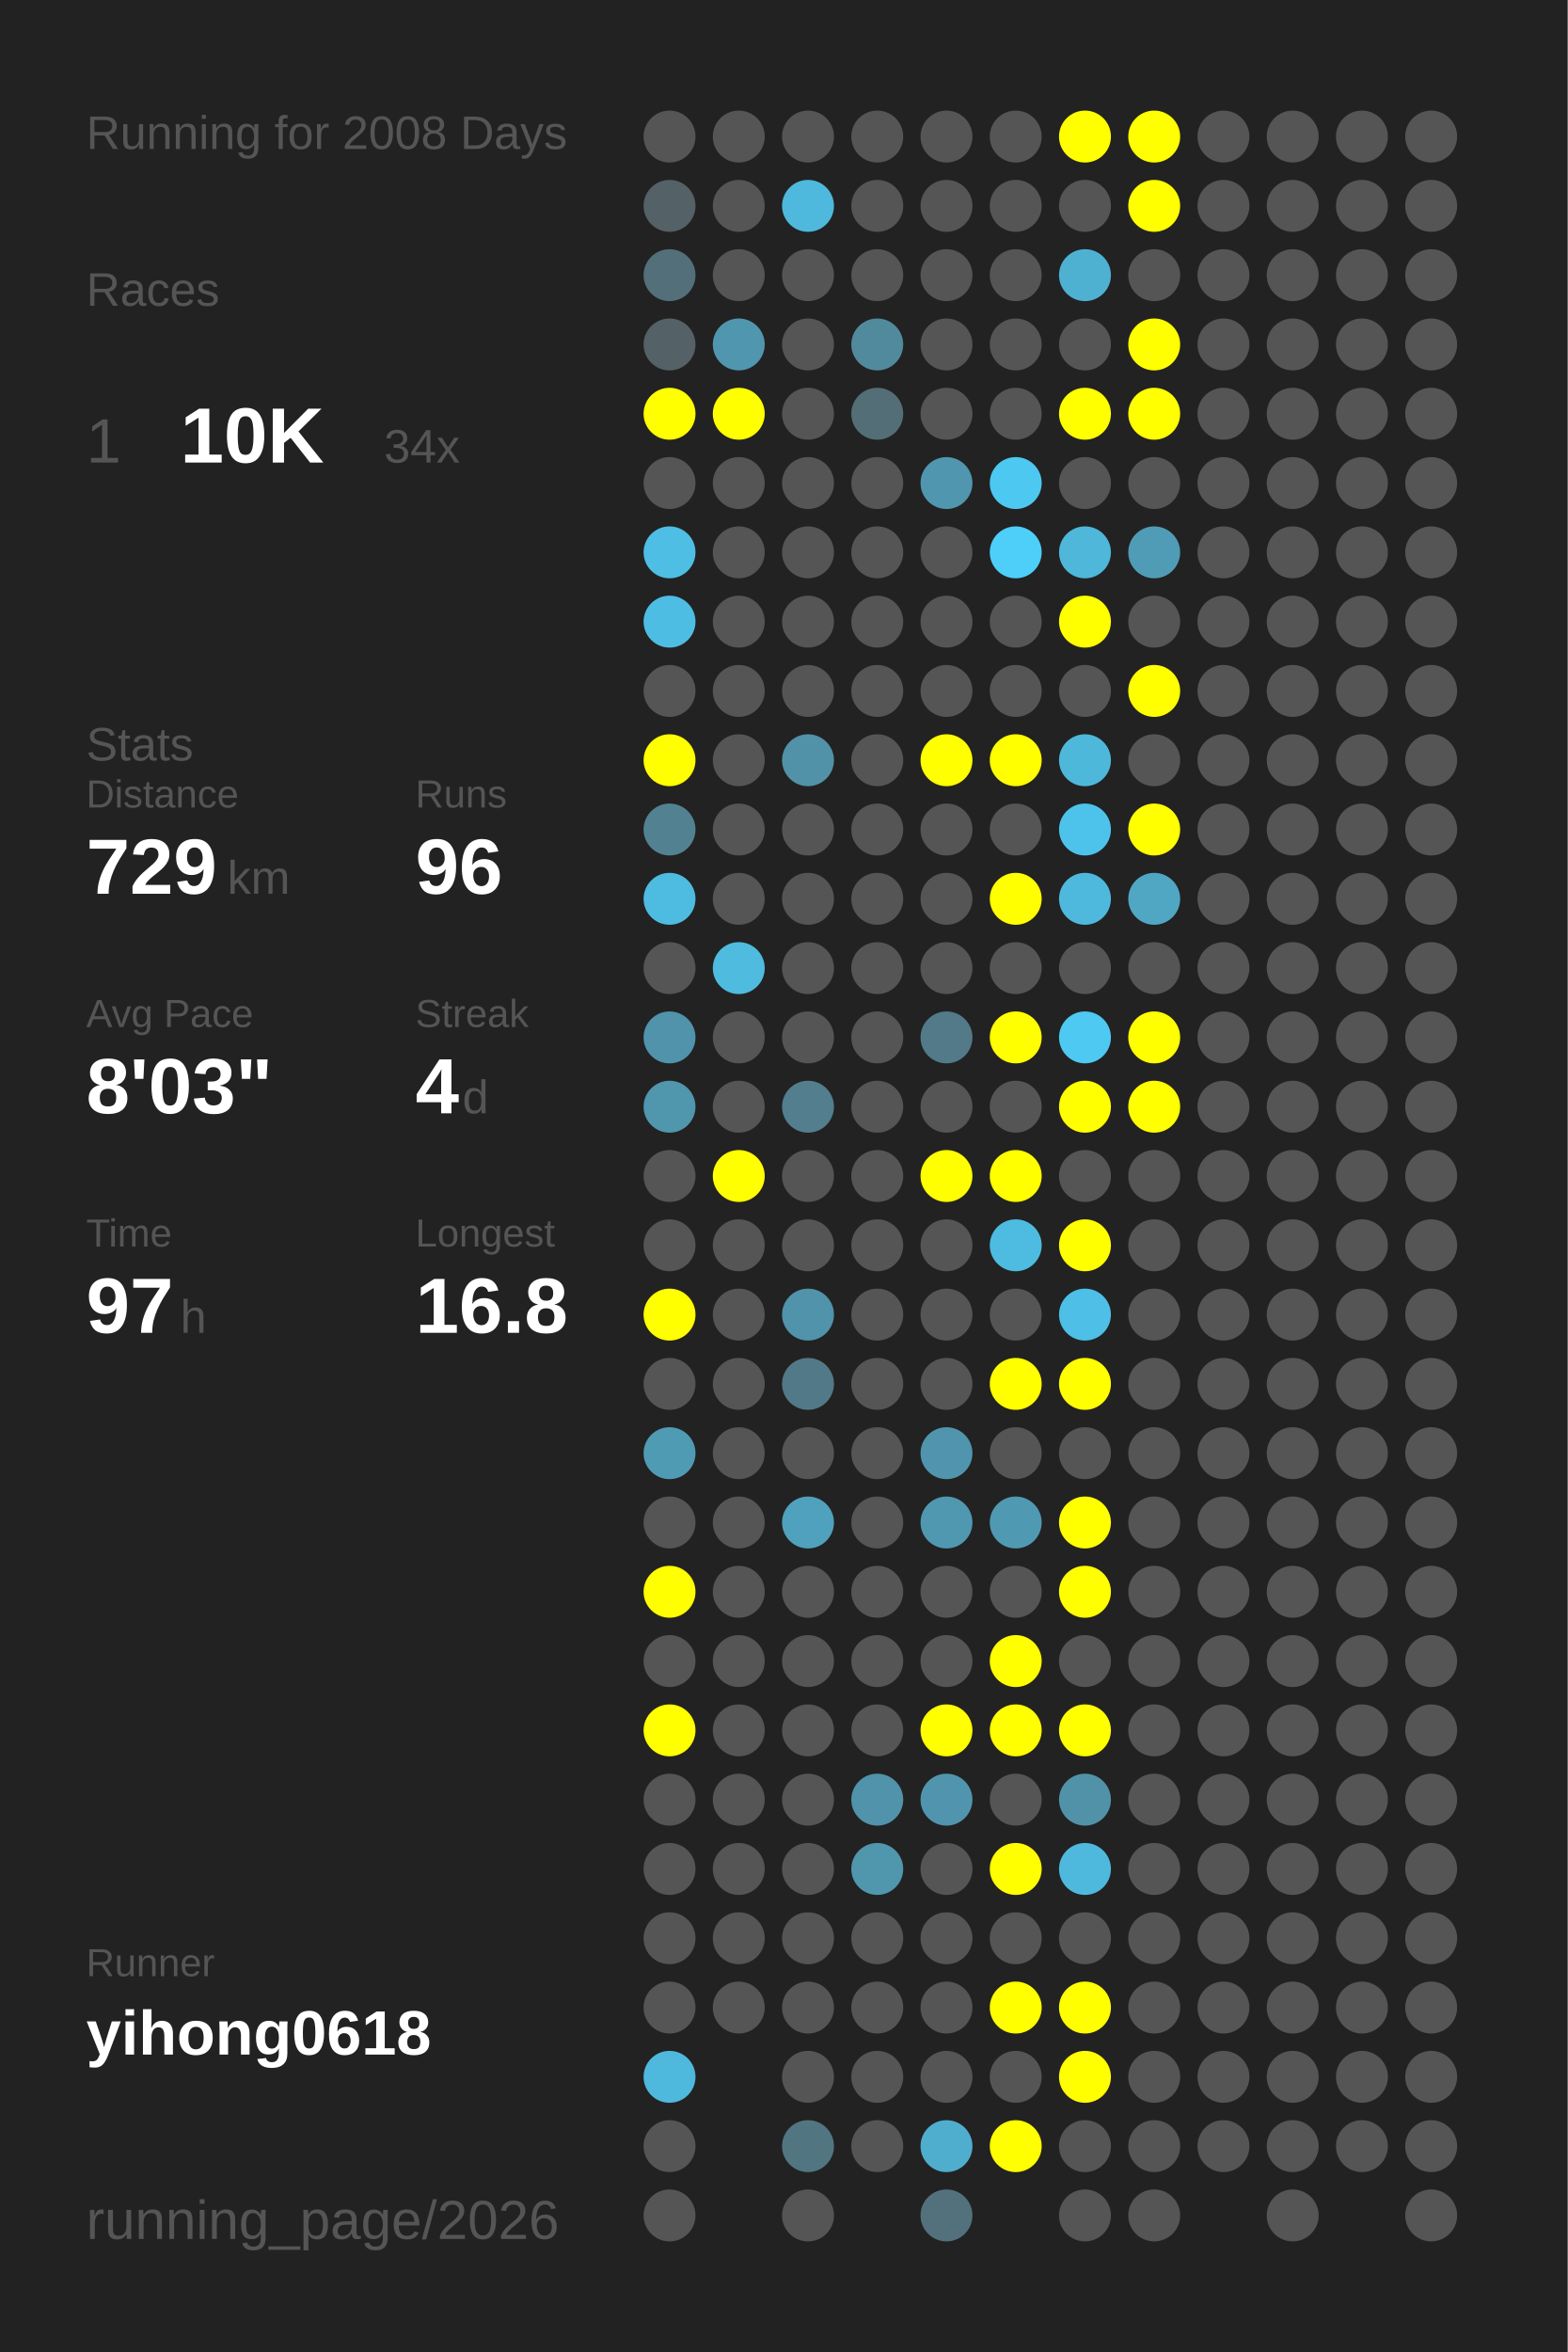
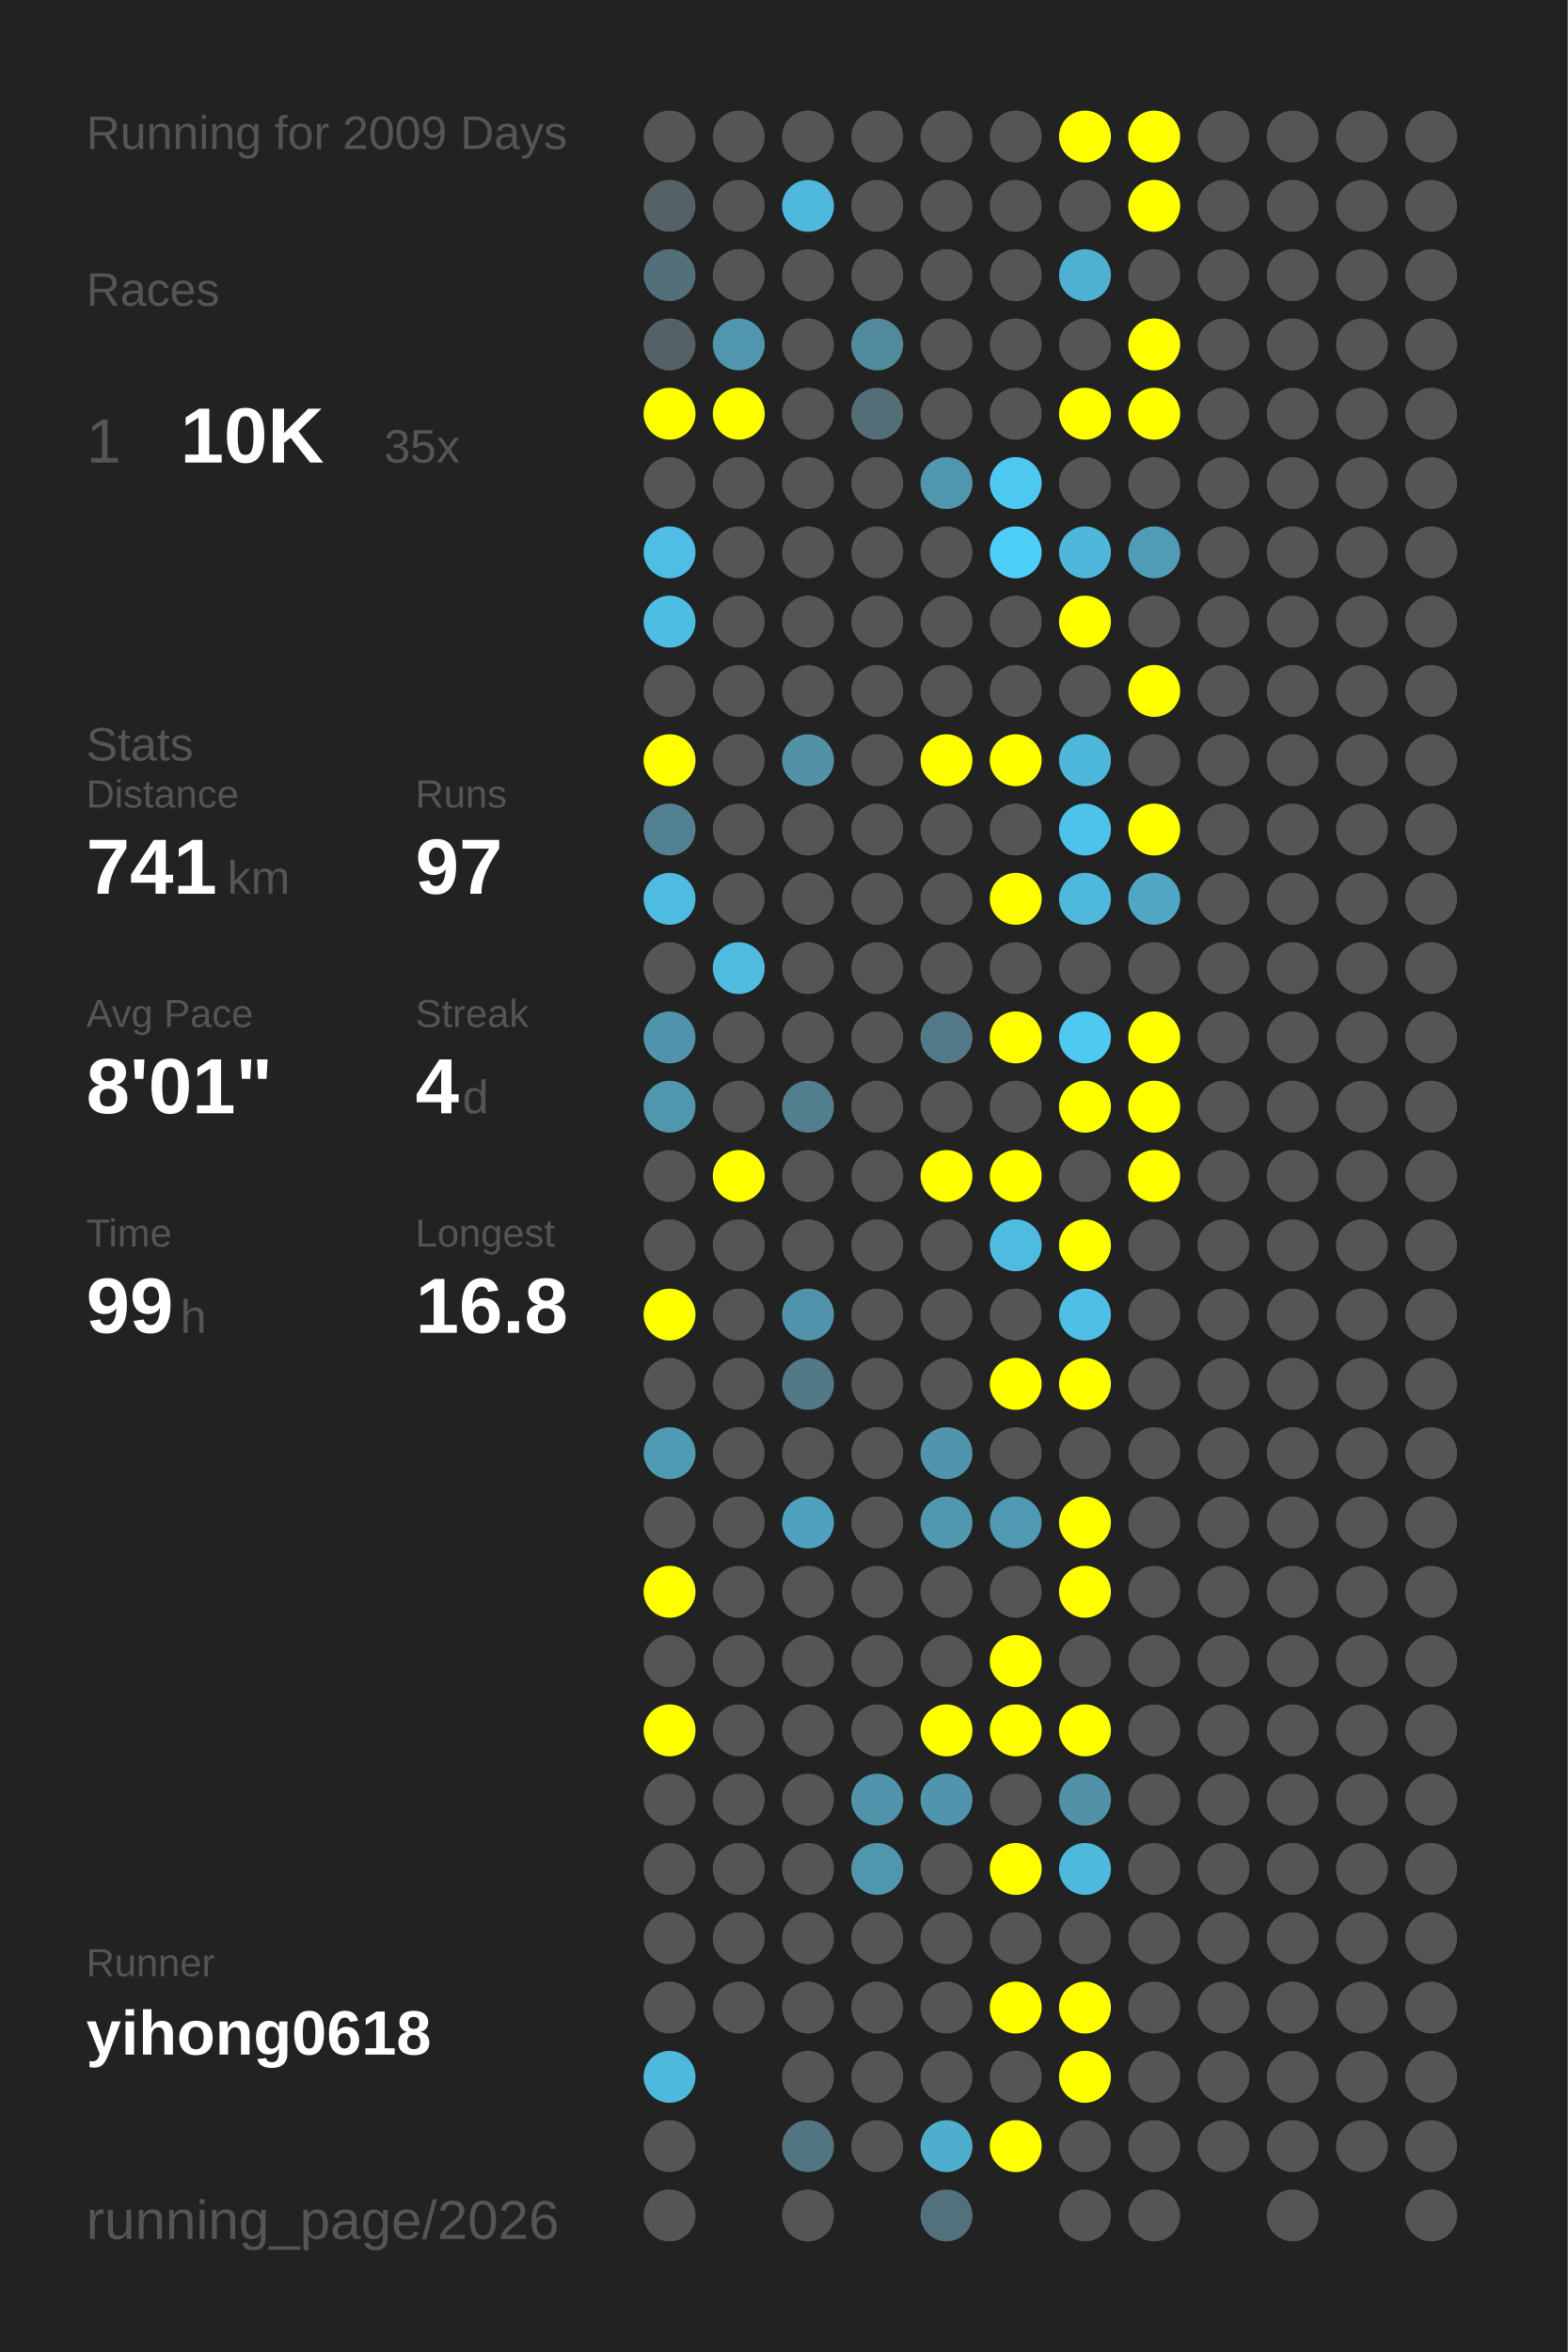
<svg xmlns="http://www.w3.org/2000/svg" baseProfile="full" height="300mm" version="1.1" viewBox="0,0,200,300" width="200mm">
  <defs />
  <rect fill="#222222" height="300" width="200" x="0" y="0" />
-   <text fill="#555555" style="font-size:6px; font-family:Arial;" x="11" y="19">Running for 2008 Days</text>
+   <text fill="#555555" style="font-size:6px; font-family:Arial;" x="11" y="19">Running for 2009 Days</text>
  <text fill="#555555" style="font-size:6px; font-family:Arial;" x="11" y="39">Races</text>
  <text fill="#555555" style="font-size:8px; font-family:Arial;" x="11" y="59">1</text>
  <text fill="#FFFFFF" style="font-size:10px; font-family:Arial; font-weight:bold;" x="23" y="59">10K</text>
-   <text fill="#555555" style="font-size:6px; font-family:Arial;" x="49" y="59">34x</text>
+   <text fill="#555555" style="font-size:6px; font-family:Arial;" x="49" y="59">35x</text>
  <text fill="#555555" style="font-size:6px; font-family:Arial;" x="11" y="97">Stats</text>
  <text fill="#555555" style="font-size:5px; font-family:Arial;" x="11" y="103">Distance</text>
-   <text fill="#FFFFFF" style="font-size:10px; font-family:Arial; font-weight:bold;" x="11" y="114">729</text>
+   <text fill="#FFFFFF" style="font-size:10px; font-family:Arial; font-weight:bold;" x="11" y="114">741</text>
  <text fill="#555555" style="font-size:6px; font-family:Arial;" x="29" y="114">km</text>
  <text fill="#555555" style="font-size:5px; font-family:Arial;" x="53" y="103">Runs</text>
-   <text fill="#FFFFFF" style="font-size:10px; font-family:Arial; font-weight:bold;" x="53" y="114">96</text>
+   <text fill="#FFFFFF" style="font-size:10px; font-family:Arial; font-weight:bold;" x="53" y="114">97</text>
  <text fill="#555555" style="font-size:5px; font-family:Arial;" x="11" y="131">Avg Pace</text>
-   <text fill="#FFFFFF" style="font-size:10px; font-family:Arial; font-weight:bold;" x="11" y="142">8'03"</text>
+   <text fill="#FFFFFF" style="font-size:10px; font-family:Arial; font-weight:bold;" x="11" y="142">8'01"</text>
  <text fill="#555555" style="font-size:5px; font-family:Arial;" x="53" y="131">Streak</text>
  <text fill="#FFFFFF" style="font-size:10px; font-family:Arial; font-weight:bold;" x="53" y="142">4</text>
  <text fill="#555555" style="font-size:6px; font-family:Arial;" x="59" y="142">d</text>
  <text fill="#555555" style="font-size:5px; font-family:Arial;" x="11" y="159">Time</text>
-   <text fill="#FFFFFF" style="font-size:10px; font-family:Arial; font-weight:bold;" x="11" y="170">97</text>
+   <text fill="#FFFFFF" style="font-size:10px; font-family:Arial; font-weight:bold;" x="11" y="170">99</text>
  <text fill="#555555" style="font-size:6px; font-family:Arial;" x="23" y="170">h</text>
  <text fill="#555555" style="font-size:5px; font-family:Arial;" x="53" y="159">Longest</text>
  <text fill="#FFFFFF" style="font-size:10px; font-family:Arial; font-weight:bold;" x="53" y="170">16.8</text>
  <text fill="#555555" style="font-size:5px; font-family:Arial;" x="11" y="252.065">Runner</text>
  <text fill="#FFFFFF" style="font-size:8px; font-family:Arial; font-weight:bold;" x="11" y="262.065">yihong0618</text>
  <text fill="#555555" style="font-size:7px; font-family:Arial;" x="11" y="285.581">running_page/2026</text>
  <circle cx="85.417" cy="17.419" fill="#555555" r="3.312" />
  <circle cx="85.417" cy="26.258" fill="#546166" r="3.312" />
  <circle cx="85.417" cy="35.097" fill="#536f79" r="3.312" />
  <circle cx="85.417" cy="43.935" fill="#546166" r="3.312" />
  <circle cx="85.417" cy="52.774" fill="#FFFF00" r="3.312" />
  <circle cx="85.417" cy="61.613" fill="#555555" r="3.312" />
  <circle cx="85.417" cy="70.452" fill="#4ebee4" r="3.312" />
  <circle cx="85.417" cy="79.29" fill="#4ebde3" r="3.312" />
  <circle cx="85.417" cy="88.129" fill="#555555" r="3.312" />
  <circle cx="85.417" cy="96.968" fill="#FFFF00" r="3.312" />
  <circle cx="85.417" cy="105.806" fill="#528292" r="3.312" />
  <circle cx="85.417" cy="114.645" fill="#4ebbe0" r="3.312" />
  <circle cx="85.417" cy="123.484" fill="#555555" r="3.312" />
  <circle cx="85.417" cy="132.323" fill="#5093aa" r="3.312" />
  <circle cx="85.417" cy="141.161" fill="#5096ad" r="3.312" />
  <circle cx="85.417" cy="150" fill="#555555" r="3.312" />
  <circle cx="85.417" cy="158.839" fill="#555555" r="3.312" />
  <circle cx="85.417" cy="167.677" fill="#FFFF00" r="3.312" />
  <circle cx="85.417" cy="176.516" fill="#555555" r="3.312" />
  <circle cx="85.417" cy="185.355" fill="#509bb4" r="3.312" />
  <circle cx="85.417" cy="194.194" fill="#555555" r="3.312" />
  <circle cx="85.417" cy="203.032" fill="#FFFF00" r="3.312" />
  <circle cx="85.417" cy="211.871" fill="#555555" r="3.312" />
  <circle cx="85.417" cy="220.71" fill="#FFFF00" r="3.312" />
  <circle cx="85.417" cy="229.548" fill="#555555" r="3.312" />
  <circle cx="85.417" cy="238.387" fill="#555555" r="3.312" />
  <circle cx="85.417" cy="247.226" fill="#555555" r="3.312" />
  <circle cx="85.417" cy="256.065" fill="#555555" r="3.312" />
  <circle cx="85.417" cy="264.903" fill="#4eb9dd" r="3.312" />
  <circle cx="85.417" cy="273.742" fill="#555555" r="3.312" />
  <circle cx="85.417" cy="282.581" fill="#555555" r="3.312" />
  <circle cx="94.25" cy="17.419" fill="#555555" r="3.312" />
  <circle cx="94.25" cy="26.258" fill="#555555" r="3.312" />
  <circle cx="94.25" cy="35.097" fill="#555555" r="3.312" />
  <circle cx="94.25" cy="43.935" fill="#5096ae" r="3.312" />
  <circle cx="94.25" cy="52.774" fill="#FFFF00" r="3.312" />
  <circle cx="94.25" cy="61.613" fill="#555555" r="3.312" />
  <circle cx="94.25" cy="70.452" fill="#555555" r="3.312" />
  <circle cx="94.25" cy="79.29" fill="#555555" r="3.312" />
  <circle cx="94.25" cy="88.129" fill="#555555" r="3.312" />
  <circle cx="94.25" cy="96.968" fill="#555555" r="3.312" />
  <circle cx="94.25" cy="105.806" fill="#555555" r="3.312" />
  <circle cx="94.25" cy="114.645" fill="#555555" r="3.312" />
  <circle cx="94.25" cy="123.484" fill="#4ebbdf" r="3.312" />
  <circle cx="94.25" cy="132.323" fill="#555555" r="3.312" />
  <circle cx="94.25" cy="141.161" fill="#555555" r="3.312" />
  <circle cx="94.25" cy="150" fill="#FFFF00" r="3.312" />
  <circle cx="94.25" cy="158.839" fill="#555555" r="3.312" />
  <circle cx="94.25" cy="167.677" fill="#555555" r="3.312" />
  <circle cx="94.25" cy="176.516" fill="#555555" r="3.312" />
  <circle cx="94.25" cy="185.355" fill="#555555" r="3.312" />
  <circle cx="94.25" cy="194.194" fill="#555555" r="3.312" />
  <circle cx="94.25" cy="203.032" fill="#555555" r="3.312" />
  <circle cx="94.25" cy="211.871" fill="#555555" r="3.312" />
  <circle cx="94.25" cy="220.71" fill="#555555" r="3.312" />
  <circle cx="94.25" cy="229.548" fill="#555555" r="3.312" />
  <circle cx="94.25" cy="238.387" fill="#555555" r="3.312" />
  <circle cx="94.25" cy="247.226" fill="#555555" r="3.312" />
  <circle cx="94.25" cy="256.065" fill="#555555" r="3.312" />
  <circle cx="103.083" cy="17.419" fill="#555555" r="3.312" />
  <circle cx="103.083" cy="26.258" fill="#4eb9dd" r="3.312" />
  <circle cx="103.083" cy="35.097" fill="#555555" r="3.312" />
  <circle cx="103.083" cy="43.935" fill="#555555" r="3.312" />
  <circle cx="103.083" cy="52.774" fill="#555555" r="3.312" />
  <circle cx="103.083" cy="61.613" fill="#555555" r="3.312" />
  <circle cx="103.083" cy="70.452" fill="#555555" r="3.312" />
  <circle cx="103.083" cy="79.29" fill="#555555" r="3.312" />
  <circle cx="103.083" cy="88.129" fill="#555555" r="3.312" />
  <circle cx="103.083" cy="96.968" fill="#5192a8" r="3.312" />
  <circle cx="103.083" cy="105.806" fill="#555555" r="3.312" />
  <circle cx="103.083" cy="114.645" fill="#555555" r="3.312" />
  <circle cx="103.083" cy="123.484" fill="#555555" r="3.312" />
  <circle cx="103.083" cy="132.323" fill="#555555" r="3.312" />
  <circle cx="103.083" cy="141.161" fill="#527e8d" r="3.312" />
  <circle cx="103.083" cy="150" fill="#555555" r="3.312" />
  <circle cx="103.083" cy="158.839" fill="#555555" r="3.312" />
  <circle cx="103.083" cy="167.677" fill="#5093aa" r="3.312" />
  <circle cx="103.083" cy="176.516" fill="#527987" r="3.312" />
  <circle cx="103.083" cy="185.355" fill="#555555" r="3.312" />
  <circle cx="103.083" cy="194.194" fill="#50a1bd" r="3.312" />
  <circle cx="103.083" cy="203.032" fill="#555555" r="3.312" />
  <circle cx="103.083" cy="211.871" fill="#555555" r="3.312" />
  <circle cx="103.083" cy="220.71" fill="#555555" r="3.312" />
  <circle cx="103.083" cy="229.548" fill="#555555" r="3.312" />
  <circle cx="103.083" cy="238.387" fill="#555555" r="3.312" />
  <circle cx="103.083" cy="247.226" fill="#555555" r="3.312" />
  <circle cx="103.083" cy="256.065" fill="#555555" r="3.312" />
  <circle cx="103.083" cy="264.903" fill="#555555" r="3.312" />
  <circle cx="103.083" cy="273.742" fill="#527681" r="3.312" />
  <circle cx="103.083" cy="282.581" fill="#555555" r="3.312" />
  <circle cx="111.917" cy="17.419" fill="#555555" r="3.312" />
  <circle cx="111.917" cy="26.258" fill="#555555" r="3.312" />
  <circle cx="111.917" cy="35.097" fill="#555555" r="3.312" />
  <circle cx="111.917" cy="43.935" fill="#518a9d" r="3.312" />
  <circle cx="111.917" cy="52.774" fill="#536e77" r="3.312" />
  <circle cx="111.917" cy="61.613" fill="#555555" r="3.312" />
  <circle cx="111.917" cy="70.452" fill="#555555" r="3.312" />
  <circle cx="111.917" cy="79.29" fill="#555555" r="3.312" />
  <circle cx="111.917" cy="88.129" fill="#555555" r="3.312" />
  <circle cx="111.917" cy="96.968" fill="#555555" r="3.312" />
  <circle cx="111.917" cy="105.806" fill="#555555" r="3.312" />
  <circle cx="111.917" cy="114.645" fill="#555555" r="3.312" />
  <circle cx="111.917" cy="123.484" fill="#555555" r="3.312" />
  <circle cx="111.917" cy="132.323" fill="#555555" r="3.312" />
  <circle cx="111.917" cy="141.161" fill="#555555" r="3.312" />
  <circle cx="111.917" cy="150" fill="#555555" r="3.312" />
  <circle cx="111.917" cy="158.839" fill="#555555" r="3.312" />
  <circle cx="111.917" cy="167.677" fill="#555555" r="3.312" />
  <circle cx="111.917" cy="176.516" fill="#555555" r="3.312" />
  <circle cx="111.917" cy="185.355" fill="#555555" r="3.312" />
  <circle cx="111.917" cy="194.194" fill="#555555" r="3.312" />
  <circle cx="111.917" cy="203.032" fill="#555555" r="3.312" />
  <circle cx="111.917" cy="211.871" fill="#555555" r="3.312" />
  <circle cx="111.917" cy="220.71" fill="#555555" r="3.312" />
  <circle cx="111.917" cy="229.548" fill="#5093aa" r="3.312" />
  <circle cx="111.917" cy="238.387" fill="#5096ad" r="3.312" />
  <circle cx="111.917" cy="247.226" fill="#555555" r="3.312" />
  <circle cx="111.917" cy="256.065" fill="#555555" r="3.312" />
  <circle cx="111.917" cy="264.903" fill="#555555" r="3.312" />
  <circle cx="111.917" cy="273.742" fill="#555555" r="3.312" />
  <circle cx="120.75" cy="17.419" fill="#555555" r="3.312" />
  <circle cx="120.75" cy="26.258" fill="#555555" r="3.312" />
  <circle cx="120.75" cy="35.097" fill="#555555" r="3.312" />
  <circle cx="120.75" cy="43.935" fill="#555555" r="3.312" />
  <circle cx="120.75" cy="52.774" fill="#555555" r="3.312" />
  <circle cx="120.75" cy="61.613" fill="#5096ae" r="3.312" />
  <circle cx="120.75" cy="70.452" fill="#555555" r="3.312" />
  <circle cx="120.75" cy="79.29" fill="#555555" r="3.312" />
  <circle cx="120.75" cy="88.129" fill="#555555" r="3.312" />
  <circle cx="120.75" cy="96.968" fill="#FFFF00" r="3.312" />
  <circle cx="120.75" cy="105.806" fill="#555555" r="3.312" />
  <circle cx="120.75" cy="114.645" fill="#555555" r="3.312" />
  <circle cx="120.75" cy="123.484" fill="#555555" r="3.312" />
  <circle cx="120.75" cy="132.323" fill="#527a88" r="3.312" />
  <circle cx="120.75" cy="141.161" fill="#555555" r="3.312" />
  <circle cx="120.75" cy="150" fill="#FFFF00" r="3.312" />
  <circle cx="120.75" cy="158.839" fill="#555555" r="3.312" />
  <circle cx="120.75" cy="167.677" fill="#555555" r="3.312" />
  <circle cx="120.75" cy="176.516" fill="#555555" r="3.312" />
  <circle cx="120.75" cy="185.355" fill="#5095ad" r="3.312" />
  <circle cx="120.75" cy="194.194" fill="#5098b0" r="3.312" />
  <circle cx="120.75" cy="203.032" fill="#555555" r="3.312" />
  <circle cx="120.75" cy="211.871" fill="#555555" r="3.312" />
  <circle cx="120.75" cy="220.71" fill="#FFFF00" r="3.312" />
  <circle cx="120.75" cy="229.548" fill="#5095ad" r="3.312" />
  <circle cx="120.75" cy="238.387" fill="#555555" r="3.312" />
  <circle cx="120.75" cy="247.226" fill="#555555" r="3.312" />
  <circle cx="120.75" cy="256.065" fill="#555555" r="3.312" />
  <circle cx="120.75" cy="264.903" fill="#555555" r="3.312" />
  <circle cx="120.75" cy="273.742" fill="#4faece" r="3.312" />
  <circle cx="120.75" cy="282.581" fill="#53717c" r="3.312" />
  <circle cx="129.583" cy="17.419" fill="#555555" r="3.312" />
  <circle cx="129.583" cy="26.258" fill="#555555" r="3.312" />
  <circle cx="129.583" cy="35.097" fill="#555555" r="3.312" />
  <circle cx="129.583" cy="43.935" fill="#555555" r="3.312" />
  <circle cx="129.583" cy="52.774" fill="#555555" r="3.312" />
  <circle cx="129.583" cy="61.613" fill="#4dc8f1" r="3.312" />
  <circle cx="129.583" cy="70.452" fill="#4dcffa" r="3.312" />
  <circle cx="129.583" cy="79.29" fill="#555555" r="3.312" />
  <circle cx="129.583" cy="88.129" fill="#555555" r="3.312" />
  <circle cx="129.583" cy="96.968" fill="#FFFF00" r="3.312" />
  <circle cx="129.583" cy="105.806" fill="#555555" r="3.312" />
  <circle cx="129.583" cy="114.645" fill="#FFFF00" r="3.312" />
  <circle cx="129.583" cy="123.484" fill="#555555" r="3.312" />
  <circle cx="129.583" cy="132.323" fill="#FFFF00" r="3.312" />
  <circle cx="129.583" cy="141.161" fill="#555555" r="3.312" />
  <circle cx="129.583" cy="150" fill="#FFFF00" r="3.312" />
  <circle cx="129.583" cy="158.839" fill="#4ebbe1" r="3.312" />
  <circle cx="129.583" cy="167.677" fill="#555555" r="3.312" />
  <circle cx="129.583" cy="176.516" fill="#FFFF00" r="3.312" />
  <circle cx="129.583" cy="185.355" fill="#555555" r="3.312" />
  <circle cx="129.583" cy="194.194" fill="#5099b2" r="3.312" />
  <circle cx="129.583" cy="203.032" fill="#555555" r="3.312" />
  <circle cx="129.583" cy="211.871" fill="#FFFF00" r="3.312" />
  <circle cx="129.583" cy="220.71" fill="#FFFF00" r="3.312" />
  <circle cx="129.583" cy="229.548" fill="#555555" r="3.312" />
  <circle cx="129.583" cy="238.387" fill="#FFFF00" r="3.312" />
  <circle cx="129.583" cy="247.226" fill="#555555" r="3.312" />
  <circle cx="129.583" cy="256.065" fill="#FFFF00" r="3.312" />
  <circle cx="129.583" cy="264.903" fill="#555555" r="3.312" />
  <circle cx="129.583" cy="273.742" fill="#FFFF00" r="3.312" />
  <circle cx="138.417" cy="17.419" fill="#FFFF00" r="3.312" />
  <circle cx="138.417" cy="26.258" fill="#555555" r="3.312" />
  <circle cx="138.417" cy="35.097" fill="#4fb1d2" r="3.312" />
  <circle cx="138.417" cy="43.935" fill="#555555" r="3.312" />
  <circle cx="138.417" cy="52.774" fill="#FFFF00" r="3.312" />
  <circle cx="138.417" cy="61.613" fill="#555555" r="3.312" />
  <circle cx="138.417" cy="70.452" fill="#4eb7da" r="3.312" />
  <circle cx="138.417" cy="79.29" fill="#FFFF00" r="3.312" />
  <circle cx="138.417" cy="88.129" fill="#555555" r="3.312" />
  <circle cx="138.417" cy="96.968" fill="#4eb8db" r="3.312" />
  <circle cx="138.417" cy="105.806" fill="#4dc3eb" r="3.312" />
  <circle cx="138.417" cy="114.645" fill="#4eb9dd" r="3.312" />
  <circle cx="138.417" cy="123.484" fill="#555555" r="3.312" />
  <circle cx="138.417" cy="132.323" fill="#4dc9f2" r="3.312" />
  <circle cx="138.417" cy="141.161" fill="#FFFF00" r="3.312" />
  <circle cx="138.417" cy="150" fill="#555555" r="3.312" />
  <circle cx="138.417" cy="158.839" fill="#FFFF00" r="3.312" />
  <circle cx="138.417" cy="167.677" fill="#4ebfe6" r="3.312" />
  <circle cx="138.417" cy="176.516" fill="#FFFF00" r="3.312" />
  <circle cx="138.417" cy="185.355" fill="#555555" r="3.312" />
  <circle cx="138.417" cy="194.194" fill="#FFFF00" r="3.312" />
  <circle cx="138.417" cy="203.032" fill="#FFFF00" r="3.312" />
  <circle cx="138.417" cy="211.871" fill="#555555" r="3.312" />
  <circle cx="138.417" cy="220.71" fill="#FFFF00" r="3.312" />
  <circle cx="138.417" cy="229.548" fill="#5192a8" r="3.312" />
  <circle cx="138.417" cy="238.387" fill="#4eb9dd" r="3.312" />
  <circle cx="138.417" cy="247.226" fill="#555555" r="3.312" />
  <circle cx="138.417" cy="256.065" fill="#FFFF00" r="3.312" />
  <circle cx="138.417" cy="264.903" fill="#FFFF00" r="3.312" />
  <circle cx="138.417" cy="273.742" fill="#555555" r="3.312" />
  <circle cx="138.417" cy="282.581" fill="#555555" r="3.312" />
  <circle cx="147.25" cy="17.419" fill="#FFFF00" r="3.312" />
  <circle cx="147.25" cy="26.258" fill="#FFFF00" r="3.312" />
  <circle cx="147.25" cy="35.097" fill="#555555" r="3.312" />
  <circle cx="147.25" cy="43.935" fill="#FFFF00" r="3.312" />
  <circle cx="147.25" cy="52.774" fill="#FFFF00" r="3.312" />
  <circle cx="147.25" cy="61.613" fill="#555555" r="3.312" />
  <circle cx="147.25" cy="70.452" fill="#509cb6" r="3.312" />
  <circle cx="147.25" cy="79.29" fill="#555555" r="3.312" />
  <circle cx="147.25" cy="88.129" fill="#FFFF00" r="3.312" />
  <circle cx="147.25" cy="96.968" fill="#555555" r="3.312" />
  <circle cx="147.25" cy="105.806" fill="#FFFF00" r="3.312" />
  <circle cx="147.25" cy="114.645" fill="#4fa7c4" r="3.312" />
  <circle cx="147.25" cy="123.484" fill="#555555" r="3.312" />
  <circle cx="147.25" cy="132.323" fill="#FFFF00" r="3.312" />
  <circle cx="147.25" cy="141.161" fill="#FFFF00" r="3.312" />
-   <circle cx="147.25" cy="150" fill="#555555" r="3.312" />
+   <circle cx="147.25" cy="150" fill="#FFFF00" r="3.312" />
  <circle cx="147.25" cy="158.839" fill="#555555" r="3.312" />
  <circle cx="147.25" cy="167.677" fill="#555555" r="3.312" />
  <circle cx="147.25" cy="176.516" fill="#555555" r="3.312" />
  <circle cx="147.25" cy="185.355" fill="#555555" r="3.312" />
  <circle cx="147.25" cy="194.194" fill="#555555" r="3.312" />
  <circle cx="147.25" cy="203.032" fill="#555555" r="3.312" />
  <circle cx="147.25" cy="211.871" fill="#555555" r="3.312" />
  <circle cx="147.25" cy="220.71" fill="#555555" r="3.312" />
  <circle cx="147.25" cy="229.548" fill="#555555" r="3.312" />
  <circle cx="147.25" cy="238.387" fill="#555555" r="3.312" />
  <circle cx="147.25" cy="247.226" fill="#555555" r="3.312" />
  <circle cx="147.25" cy="256.065" fill="#555555" r="3.312" />
  <circle cx="147.25" cy="264.903" fill="#555555" r="3.312" />
  <circle cx="147.25" cy="273.742" fill="#555555" r="3.312" />
  <circle cx="147.25" cy="282.581" fill="#555555" r="3.312" />
  <circle cx="156.083" cy="17.419" fill="#555555" r="3.312" />
  <circle cx="156.083" cy="26.258" fill="#555555" r="3.312" />
  <circle cx="156.083" cy="35.097" fill="#555555" r="3.312" />
  <circle cx="156.083" cy="43.935" fill="#555555" r="3.312" />
  <circle cx="156.083" cy="52.774" fill="#555555" r="3.312" />
  <circle cx="156.083" cy="61.613" fill="#555555" r="3.312" />
  <circle cx="156.083" cy="70.452" fill="#555555" r="3.312" />
  <circle cx="156.083" cy="79.29" fill="#555555" r="3.312" />
  <circle cx="156.083" cy="88.129" fill="#555555" r="3.312" />
  <circle cx="156.083" cy="96.968" fill="#555555" r="3.312" />
  <circle cx="156.083" cy="105.806" fill="#555555" r="3.312" />
  <circle cx="156.083" cy="114.645" fill="#555555" r="3.312" />
  <circle cx="156.083" cy="123.484" fill="#555555" r="3.312" />
  <circle cx="156.083" cy="132.323" fill="#555555" r="3.312" />
  <circle cx="156.083" cy="141.161" fill="#555555" r="3.312" />
  <circle cx="156.083" cy="150" fill="#555555" r="3.312" />
  <circle cx="156.083" cy="158.839" fill="#555555" r="3.312" />
  <circle cx="156.083" cy="167.677" fill="#555555" r="3.312" />
  <circle cx="156.083" cy="176.516" fill="#555555" r="3.312" />
  <circle cx="156.083" cy="185.355" fill="#555555" r="3.312" />
  <circle cx="156.083" cy="194.194" fill="#555555" r="3.312" />
  <circle cx="156.083" cy="203.032" fill="#555555" r="3.312" />
  <circle cx="156.083" cy="211.871" fill="#555555" r="3.312" />
  <circle cx="156.083" cy="220.71" fill="#555555" r="3.312" />
  <circle cx="156.083" cy="229.548" fill="#555555" r="3.312" />
  <circle cx="156.083" cy="238.387" fill="#555555" r="3.312" />
  <circle cx="156.083" cy="247.226" fill="#555555" r="3.312" />
  <circle cx="156.083" cy="256.065" fill="#555555" r="3.312" />
  <circle cx="156.083" cy="264.903" fill="#555555" r="3.312" />
  <circle cx="156.083" cy="273.742" fill="#555555" r="3.312" />
  <circle cx="164.917" cy="17.419" fill="#555555" r="3.312" />
  <circle cx="164.917" cy="26.258" fill="#555555" r="3.312" />
  <circle cx="164.917" cy="35.097" fill="#555555" r="3.312" />
  <circle cx="164.917" cy="43.935" fill="#555555" r="3.312" />
  <circle cx="164.917" cy="52.774" fill="#555555" r="3.312" />
  <circle cx="164.917" cy="61.613" fill="#555555" r="3.312" />
  <circle cx="164.917" cy="70.452" fill="#555555" r="3.312" />
  <circle cx="164.917" cy="79.29" fill="#555555" r="3.312" />
  <circle cx="164.917" cy="88.129" fill="#555555" r="3.312" />
  <circle cx="164.917" cy="96.968" fill="#555555" r="3.312" />
  <circle cx="164.917" cy="105.806" fill="#555555" r="3.312" />
  <circle cx="164.917" cy="114.645" fill="#555555" r="3.312" />
  <circle cx="164.917" cy="123.484" fill="#555555" r="3.312" />
  <circle cx="164.917" cy="132.323" fill="#555555" r="3.312" />
  <circle cx="164.917" cy="141.161" fill="#555555" r="3.312" />
  <circle cx="164.917" cy="150" fill="#555555" r="3.312" />
  <circle cx="164.917" cy="158.839" fill="#555555" r="3.312" />
  <circle cx="164.917" cy="167.677" fill="#555555" r="3.312" />
  <circle cx="164.917" cy="176.516" fill="#555555" r="3.312" />
  <circle cx="164.917" cy="185.355" fill="#555555" r="3.312" />
  <circle cx="164.917" cy="194.194" fill="#555555" r="3.312" />
  <circle cx="164.917" cy="203.032" fill="#555555" r="3.312" />
  <circle cx="164.917" cy="211.871" fill="#555555" r="3.312" />
  <circle cx="164.917" cy="220.71" fill="#555555" r="3.312" />
  <circle cx="164.917" cy="229.548" fill="#555555" r="3.312" />
  <circle cx="164.917" cy="238.387" fill="#555555" r="3.312" />
  <circle cx="164.917" cy="247.226" fill="#555555" r="3.312" />
  <circle cx="164.917" cy="256.065" fill="#555555" r="3.312" />
  <circle cx="164.917" cy="264.903" fill="#555555" r="3.312" />
  <circle cx="164.917" cy="273.742" fill="#555555" r="3.312" />
  <circle cx="164.917" cy="282.581" fill="#555555" r="3.312" />
  <circle cx="173.75" cy="17.419" fill="#555555" r="3.312" />
  <circle cx="173.75" cy="26.258" fill="#555555" r="3.312" />
  <circle cx="173.75" cy="35.097" fill="#555555" r="3.312" />
  <circle cx="173.75" cy="43.935" fill="#555555" r="3.312" />
  <circle cx="173.75" cy="52.774" fill="#555555" r="3.312" />
  <circle cx="173.75" cy="61.613" fill="#555555" r="3.312" />
  <circle cx="173.75" cy="70.452" fill="#555555" r="3.312" />
  <circle cx="173.75" cy="79.29" fill="#555555" r="3.312" />
  <circle cx="173.75" cy="88.129" fill="#555555" r="3.312" />
  <circle cx="173.75" cy="96.968" fill="#555555" r="3.312" />
  <circle cx="173.75" cy="105.806" fill="#555555" r="3.312" />
  <circle cx="173.75" cy="114.645" fill="#555555" r="3.312" />
  <circle cx="173.75" cy="123.484" fill="#555555" r="3.312" />
  <circle cx="173.75" cy="132.323" fill="#555555" r="3.312" />
  <circle cx="173.75" cy="141.161" fill="#555555" r="3.312" />
  <circle cx="173.75" cy="150" fill="#555555" r="3.312" />
  <circle cx="173.75" cy="158.839" fill="#555555" r="3.312" />
  <circle cx="173.75" cy="167.677" fill="#555555" r="3.312" />
  <circle cx="173.75" cy="176.516" fill="#555555" r="3.312" />
  <circle cx="173.75" cy="185.355" fill="#555555" r="3.312" />
  <circle cx="173.75" cy="194.194" fill="#555555" r="3.312" />
  <circle cx="173.75" cy="203.032" fill="#555555" r="3.312" />
  <circle cx="173.75" cy="211.871" fill="#555555" r="3.312" />
  <circle cx="173.75" cy="220.71" fill="#555555" r="3.312" />
  <circle cx="173.75" cy="229.548" fill="#555555" r="3.312" />
  <circle cx="173.75" cy="238.387" fill="#555555" r="3.312" />
  <circle cx="173.75" cy="247.226" fill="#555555" r="3.312" />
  <circle cx="173.75" cy="256.065" fill="#555555" r="3.312" />
  <circle cx="173.75" cy="264.903" fill="#555555" r="3.312" />
  <circle cx="173.75" cy="273.742" fill="#555555" r="3.312" />
  <circle cx="182.583" cy="17.419" fill="#555555" r="3.312" />
  <circle cx="182.583" cy="26.258" fill="#555555" r="3.312" />
  <circle cx="182.583" cy="35.097" fill="#555555" r="3.312" />
  <circle cx="182.583" cy="43.935" fill="#555555" r="3.312" />
  <circle cx="182.583" cy="52.774" fill="#555555" r="3.312" />
  <circle cx="182.583" cy="61.613" fill="#555555" r="3.312" />
  <circle cx="182.583" cy="70.452" fill="#555555" r="3.312" />
  <circle cx="182.583" cy="79.29" fill="#555555" r="3.312" />
  <circle cx="182.583" cy="88.129" fill="#555555" r="3.312" />
  <circle cx="182.583" cy="96.968" fill="#555555" r="3.312" />
  <circle cx="182.583" cy="105.806" fill="#555555" r="3.312" />
  <circle cx="182.583" cy="114.645" fill="#555555" r="3.312" />
  <circle cx="182.583" cy="123.484" fill="#555555" r="3.312" />
  <circle cx="182.583" cy="132.323" fill="#555555" r="3.312" />
  <circle cx="182.583" cy="141.161" fill="#555555" r="3.312" />
  <circle cx="182.583" cy="150" fill="#555555" r="3.312" />
  <circle cx="182.583" cy="158.839" fill="#555555" r="3.312" />
  <circle cx="182.583" cy="167.677" fill="#555555" r="3.312" />
  <circle cx="182.583" cy="176.516" fill="#555555" r="3.312" />
  <circle cx="182.583" cy="185.355" fill="#555555" r="3.312" />
  <circle cx="182.583" cy="194.194" fill="#555555" r="3.312" />
  <circle cx="182.583" cy="203.032" fill="#555555" r="3.312" />
  <circle cx="182.583" cy="211.871" fill="#555555" r="3.312" />
  <circle cx="182.583" cy="220.71" fill="#555555" r="3.312" />
  <circle cx="182.583" cy="229.548" fill="#555555" r="3.312" />
  <circle cx="182.583" cy="238.387" fill="#555555" r="3.312" />
  <circle cx="182.583" cy="247.226" fill="#555555" r="3.312" />
  <circle cx="182.583" cy="256.065" fill="#555555" r="3.312" />
  <circle cx="182.583" cy="264.903" fill="#555555" r="3.312" />
  <circle cx="182.583" cy="273.742" fill="#555555" r="3.312" />
  <circle cx="182.583" cy="282.581" fill="#555555" r="3.312" />
</svg>
